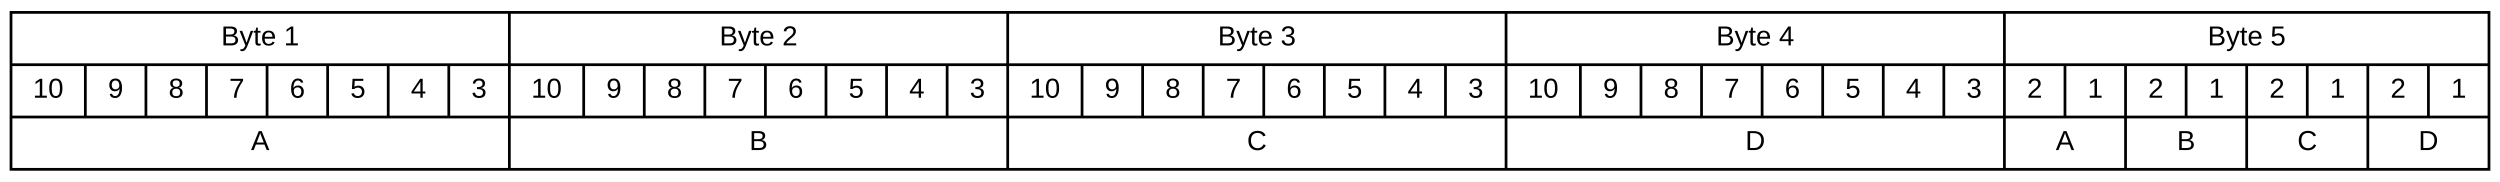
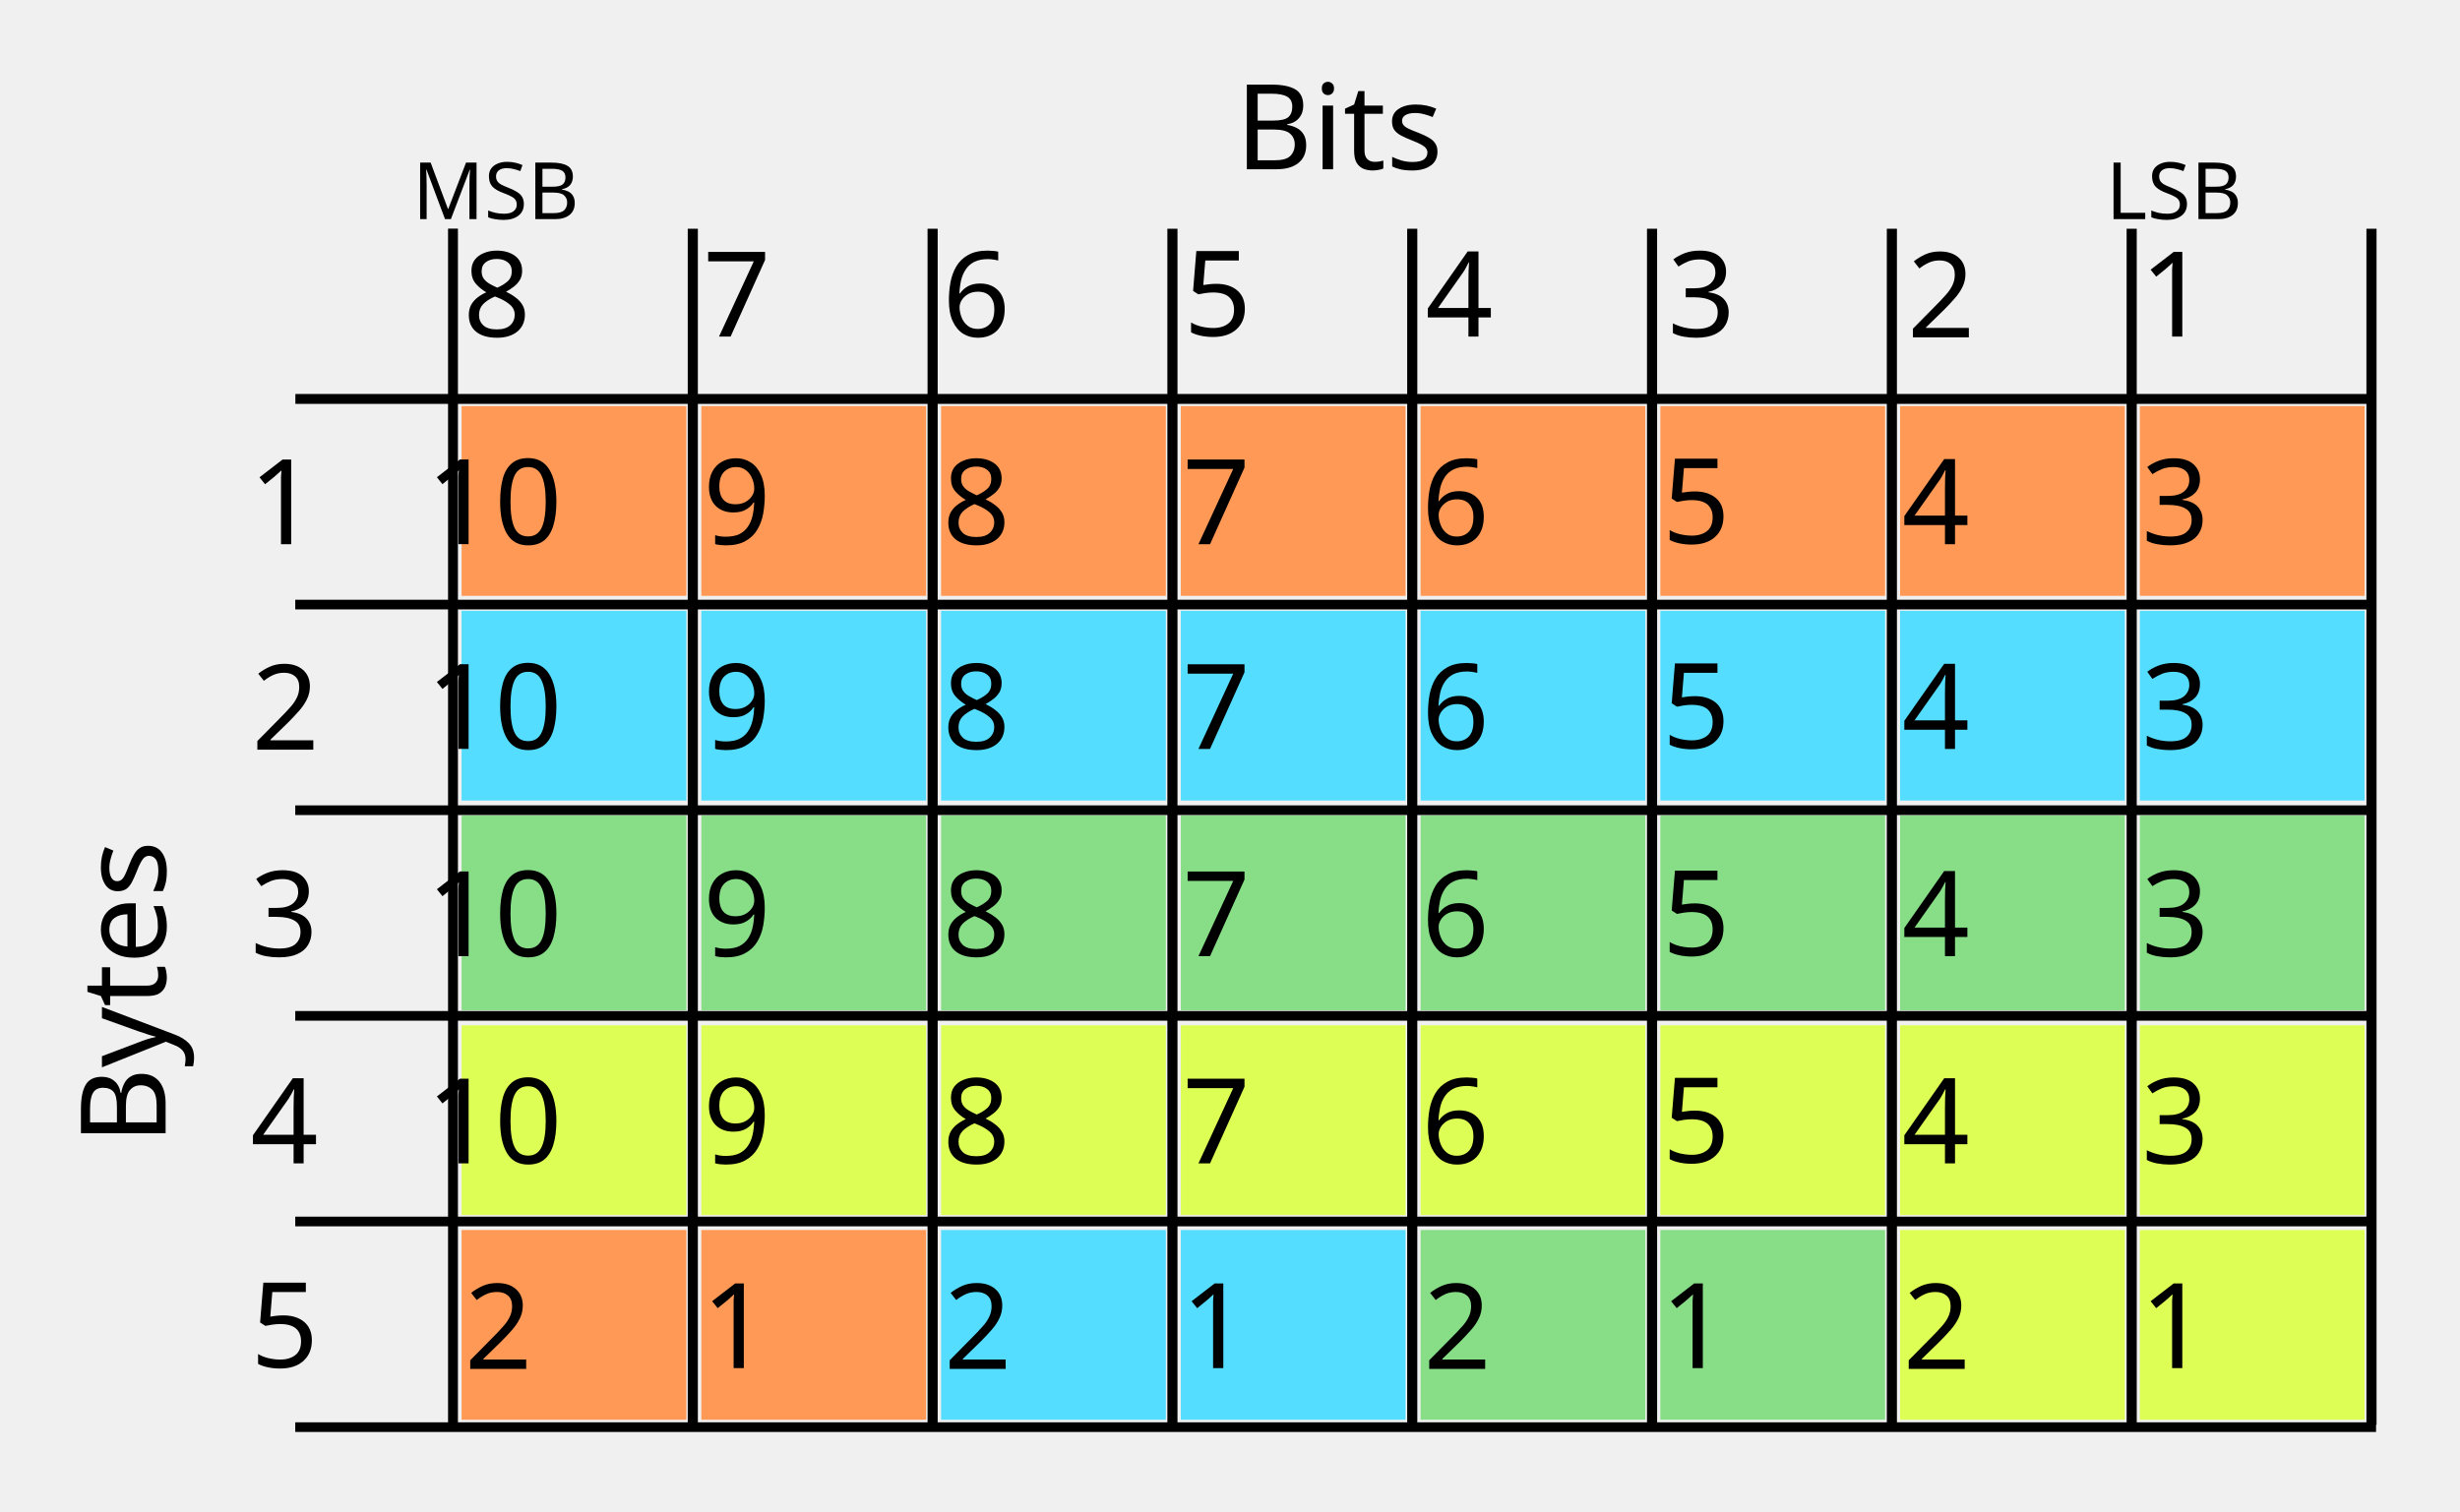
- <svg xmlns="http://www.w3.org/2000/svg" width="908pt" height="66pt" viewBox="0.00 0.00 908.00 66.00">
-   <g id="graph0" class="graph" transform="scale(1 1) rotate(0) translate(4 62)">
-     <polygon fill="white" stroke="none" points="-4,4 -4,-62 904,-62 904,4 -4,4" />
-     <g id="node1" class="node">
-       <polygon fill="none" stroke="black" points="0,-0.5 0,-57.5 900,-57.5 900,-0.5 0,-0.5" />
-       <text text-anchor="middle" x="90.5" y="-45.5" font-family="Arial" font-size="10.00">Byte 1</text>
-       <polyline fill="none" stroke="black" points="0,-38.5 181,-38.5 " />
-       <text text-anchor="middle" x="13.5" y="-26.5" font-family="Arial" font-size="10.00">10</text>
-       <polyline fill="none" stroke="black" points="27,-19.5 27,-38.5 " />
-       <text text-anchor="middle" x="38" y="-26.5" font-family="Arial" font-size="10.00">9</text>
-       <polyline fill="none" stroke="black" points="49,-19.5 49,-38.5 " />
-       <text text-anchor="middle" x="60" y="-26.5" font-family="Arial" font-size="10.00">8</text>
-       <polyline fill="none" stroke="black" points="71,-19.5 71,-38.5 " />
-       <text text-anchor="middle" x="82" y="-26.5" font-family="Arial" font-size="10.00">7</text>
-       <polyline fill="none" stroke="black" points="93,-19.5 93,-38.5 " />
-       <text text-anchor="middle" x="104" y="-26.5" font-family="Arial" font-size="10.00">6</text>
-       <polyline fill="none" stroke="black" points="115,-19.5 115,-38.5 " />
-       <text text-anchor="middle" x="126" y="-26.5" font-family="Arial" font-size="10.00">5</text>
-       <polyline fill="none" stroke="black" points="137,-19.5 137,-38.5 " />
-       <text text-anchor="middle" x="148" y="-26.5" font-family="Arial" font-size="10.00">4</text>
-       <polyline fill="none" stroke="black" points="159,-19.5 159,-38.5 " />
-       <text text-anchor="middle" x="170" y="-26.5" font-family="Arial" font-size="10.00">3</text>
-       <polyline fill="none" stroke="black" points="0,-19.5 181,-19.5 " />
-       <text text-anchor="middle" x="90.5" y="-7.5" font-family="Arial" font-size="10.00">A</text>
-       <polyline fill="none" stroke="black" points="181,-0.5 181,-57.5 " />
-       <text text-anchor="middle" x="271.5" y="-45.5" font-family="Arial" font-size="10.00">Byte 2</text>
-       <polyline fill="none" stroke="black" points="181,-38.5 362,-38.5 " />
-       <text text-anchor="middle" x="194.5" y="-26.5" font-family="Arial" font-size="10.00">10</text>
-       <polyline fill="none" stroke="black" points="208,-19.5 208,-38.5 " />
-       <text text-anchor="middle" x="219" y="-26.5" font-family="Arial" font-size="10.00">9</text>
-       <polyline fill="none" stroke="black" points="230,-19.5 230,-38.5 " />
-       <text text-anchor="middle" x="241" y="-26.5" font-family="Arial" font-size="10.00">8</text>
-       <polyline fill="none" stroke="black" points="252,-19.5 252,-38.5 " />
-       <text text-anchor="middle" x="263" y="-26.5" font-family="Arial" font-size="10.00">7</text>
-       <polyline fill="none" stroke="black" points="274,-19.5 274,-38.5 " />
-       <text text-anchor="middle" x="285" y="-26.5" font-family="Arial" font-size="10.00">6</text>
-       <polyline fill="none" stroke="black" points="296,-19.5 296,-38.5 " />
-       <text text-anchor="middle" x="307" y="-26.5" font-family="Arial" font-size="10.00">5</text>
-       <polyline fill="none" stroke="black" points="318,-19.5 318,-38.5 " />
-       <text text-anchor="middle" x="329" y="-26.5" font-family="Arial" font-size="10.00">4</text>
-       <polyline fill="none" stroke="black" points="340,-19.5 340,-38.5 " />
-       <text text-anchor="middle" x="351" y="-26.5" font-family="Arial" font-size="10.00">3</text>
-       <polyline fill="none" stroke="black" points="181,-19.5 362,-19.5 " />
-       <text text-anchor="middle" x="271.5" y="-7.5" font-family="Arial" font-size="10.00">B</text>
-       <polyline fill="none" stroke="black" points="362,-0.5 362,-57.5 " />
-       <text text-anchor="middle" x="452.5" y="-45.5" font-family="Arial" font-size="10.00">Byte 3</text>
-       <polyline fill="none" stroke="black" points="362,-38.5 543,-38.5 " />
-       <text text-anchor="middle" x="375.5" y="-26.5" font-family="Arial" font-size="10.00">10</text>
-       <polyline fill="none" stroke="black" points="389,-19.5 389,-38.5 " />
-       <text text-anchor="middle" x="400" y="-26.5" font-family="Arial" font-size="10.00">9</text>
-       <polyline fill="none" stroke="black" points="411,-19.5 411,-38.5 " />
-       <text text-anchor="middle" x="422" y="-26.5" font-family="Arial" font-size="10.00">8</text>
-       <polyline fill="none" stroke="black" points="433,-19.5 433,-38.5 " />
-       <text text-anchor="middle" x="444" y="-26.5" font-family="Arial" font-size="10.00">7</text>
-       <polyline fill="none" stroke="black" points="455,-19.5 455,-38.5 " />
-       <text text-anchor="middle" x="466" y="-26.5" font-family="Arial" font-size="10.00">6</text>
-       <polyline fill="none" stroke="black" points="477,-19.5 477,-38.5 " />
-       <text text-anchor="middle" x="488" y="-26.5" font-family="Arial" font-size="10.00">5</text>
-       <polyline fill="none" stroke="black" points="499,-19.5 499,-38.5 " />
-       <text text-anchor="middle" x="510" y="-26.5" font-family="Arial" font-size="10.00">4</text>
-       <polyline fill="none" stroke="black" points="521,-19.5 521,-38.5 " />
-       <text text-anchor="middle" x="532" y="-26.5" font-family="Arial" font-size="10.00">3</text>
-       <polyline fill="none" stroke="black" points="362,-19.5 543,-19.5 " />
-       <text text-anchor="middle" x="452.5" y="-7.5" font-family="Arial" font-size="10.00">C</text>
-       <polyline fill="none" stroke="black" points="543,-0.5 543,-57.5 " />
-       <text text-anchor="middle" x="633.5" y="-45.5" font-family="Arial" font-size="10.00">Byte 4</text>
-       <polyline fill="none" stroke="black" points="543,-38.5 724,-38.5 " />
-       <text text-anchor="middle" x="556.5" y="-26.5" font-family="Arial" font-size="10.00">10</text>
-       <polyline fill="none" stroke="black" points="570,-19.5 570,-38.5 " />
-       <text text-anchor="middle" x="581" y="-26.5" font-family="Arial" font-size="10.00">9</text>
-       <polyline fill="none" stroke="black" points="592,-19.5 592,-38.5 " />
-       <text text-anchor="middle" x="603" y="-26.5" font-family="Arial" font-size="10.00">8</text>
-       <polyline fill="none" stroke="black" points="614,-19.5 614,-38.5 " />
-       <text text-anchor="middle" x="625" y="-26.5" font-family="Arial" font-size="10.00">7</text>
-       <polyline fill="none" stroke="black" points="636,-19.5 636,-38.5 " />
-       <text text-anchor="middle" x="647" y="-26.5" font-family="Arial" font-size="10.00">6</text>
-       <polyline fill="none" stroke="black" points="658,-19.5 658,-38.5 " />
-       <text text-anchor="middle" x="669" y="-26.5" font-family="Arial" font-size="10.00">5</text>
-       <polyline fill="none" stroke="black" points="680,-19.5 680,-38.5 " />
-       <text text-anchor="middle" x="691" y="-26.5" font-family="Arial" font-size="10.00">4</text>
-       <polyline fill="none" stroke="black" points="702,-19.5 702,-38.5 " />
-       <text text-anchor="middle" x="713" y="-26.5" font-family="Arial" font-size="10.00">3</text>
-       <polyline fill="none" stroke="black" points="543,-19.5 724,-19.5 " />
-       <text text-anchor="middle" x="633.5" y="-7.5" font-family="Arial" font-size="10.00">D</text>
-       <polyline fill="none" stroke="black" points="724,-0.5 724,-57.5 " />
-       <text text-anchor="middle" x="812" y="-45.5" font-family="Arial" font-size="10.00">Byte 5</text>
-       <polyline fill="none" stroke="black" points="724,-38.5 900,-38.5 " />
-       <text text-anchor="middle" x="735" y="-26.5" font-family="Arial" font-size="10.00">2</text>
-       <polyline fill="none" stroke="black" points="746,-19.5 746,-38.5 " />
-       <text text-anchor="middle" x="757" y="-26.5" font-family="Arial" font-size="10.00">1</text>
-       <polyline fill="none" stroke="black" points="768,-19.5 768,-38.5 " />
-       <text text-anchor="middle" x="779" y="-26.5" font-family="Arial" font-size="10.00">2</text>
-       <polyline fill="none" stroke="black" points="790,-19.5 790,-38.5 " />
-       <text text-anchor="middle" x="801" y="-26.5" font-family="Arial" font-size="10.00">1</text>
-       <polyline fill="none" stroke="black" points="812,-19.5 812,-38.5 " />
-       <text text-anchor="middle" x="823" y="-26.5" font-family="Arial" font-size="10.00">2</text>
-       <polyline fill="none" stroke="black" points="834,-19.5 834,-38.5 " />
-       <text text-anchor="middle" x="845" y="-26.5" font-family="Arial" font-size="10.00">1</text>
-       <polyline fill="none" stroke="black" points="856,-19.5 856,-38.5 " />
-       <text text-anchor="middle" x="867" y="-26.5" font-family="Arial" font-size="10.00">2</text>
-       <polyline fill="none" stroke="black" points="878,-19.5 878,-38.5 " />
-       <text text-anchor="middle" x="889" y="-26.5" font-family="Arial" font-size="10.00">1</text>
-       <polyline fill="none" stroke="black" points="724,-19.5 900,-19.5 " />
-       <text text-anchor="middle" x="746" y="-7.5" font-family="Arial" font-size="10.00">A</text>
-       <polyline fill="none" stroke="black" points="768,-0.5 768,-19.5 " />
-       <text text-anchor="middle" x="790" y="-7.5" font-family="Arial" font-size="10.00">B</text>
-       <polyline fill="none" stroke="black" points="812,-0.5 812,-19.5 " />
-       <text text-anchor="middle" x="834" y="-7.5" font-family="Arial" font-size="10.00">C</text>
-       <polyline fill="none" stroke="black" points="856,-0.5 856,-19.5 " />
-       <text text-anchor="middle" x="878" y="-7.5" font-family="Arial" font-size="10.00">D</text>
-     </g>
+ <svg xmlns="http://www.w3.org/2000/svg" width="248.756" height="152.839" id="svg3213" version="1.1">
+   <defs id="defs3215" />
+   <g id="layer1" transform="translate(-104.7066,-14.99093)">
+     <path style="fill:none;stroke:#000000;stroke-width:1px;stroke-linecap:butt;stroke-linejoin:miter;stroke-opacity:1" d="m 150.513,38.115 0,121.02" id="path3991" />
+     <path style="fill:none;stroke:#000000;stroke-width:1px;stroke-linecap:butt;stroke-linejoin:miter;stroke-opacity:1" d="m 134.575,55.342 210.364,0" id="path4009" />
+     <path id="path4011" d="m 134.563,76.142 210.411,0" style="fill:none;stroke:#000000;stroke-width:0.976px;stroke-linecap:butt;stroke-linejoin:miter;stroke-opacity:1" />
+     <path style="fill:none;stroke:#000000;stroke-width:0.976px;stroke-linecap:butt;stroke-linejoin:miter;stroke-opacity:1" d="m 134.563,96.942 210.411,0" id="path4013" />
+     <path id="path4015" d="m 134.563,117.742 210.411,0" style="fill:none;stroke:#000000;stroke-width:0.976px;stroke-linecap:butt;stroke-linejoin:miter;stroke-opacity:1" />
+     <path style="fill:none;stroke:#000000;stroke-width:0.976px;stroke-linecap:butt;stroke-linejoin:miter;stroke-opacity:1" d="m 134.563,138.542 210.411,0" id="path4017" />
+     <path id="path4021" d="m 134.563,159.342 210.411,0" style="fill:none;stroke:#000000;stroke-width:0.976px;stroke-linecap:butt;stroke-linejoin:miter;stroke-opacity:1" />
+     <path id="path4023" d="m 174.763,38.127 0,120.974" style="fill:none;stroke:#000000;stroke-width:1.023px;stroke-linecap:butt;stroke-linejoin:miter;stroke-opacity:1" />
+     <path style="fill:none;stroke:#000000;stroke-width:1.023px;stroke-linecap:butt;stroke-linejoin:miter;stroke-opacity:1" d="m 199.013,38.127 0,120.974" id="path4025" />
+     <path id="path4027" d="m 223.263,38.127 0,120.974" style="fill:none;stroke:#000000;stroke-width:1.023px;stroke-linecap:butt;stroke-linejoin:miter;stroke-opacity:1" />
+     <path style="fill:none;stroke:#000000;stroke-width:1.023px;stroke-linecap:butt;stroke-linejoin:miter;stroke-opacity:1" d="m 247.513,38.127 0,120.974" id="path4029" />
+     <path id="path4031" d="m 271.763,38.127 0,120.974" style="fill:none;stroke:#000000;stroke-width:1.023px;stroke-linecap:butt;stroke-linejoin:miter;stroke-opacity:1" />
+     <path style="fill:none;stroke:#000000;stroke-width:1.023px;stroke-linecap:butt;stroke-linejoin:miter;stroke-opacity:1" d="m 296.013,38.127 0,120.974" id="path4033" />
+     <path id="path4035" d="m 320.263,38.127 0,120.974" style="fill:none;stroke:#000000;stroke-width:1.023px;stroke-linecap:butt;stroke-linejoin:miter;stroke-opacity:1" />
+     <path style="fill:none;stroke:#000000;stroke-width:1.023px;stroke-linecap:butt;stroke-linejoin:miter;stroke-opacity:1" d="m 344.513,38.127 0,120.974" id="path4037" />
+     <path style="fill:#ff9955;fill-opacity:1;stroke:none" d="m 151.382,65.661 0,-9.596 11.364,0 11.364,0 0,9.596 0,9.596 -11.364,0 -11.364,0 0,-9.596 z" id="path4041" />
+     <path style="fill:#ff9955;fill-opacity:1;stroke:none" d="m 175.626,65.661 0,-9.596 11.364,0 11.364,0 0,9.596 0,9.596 -11.364,0 -11.364,0 0,-9.596 z" id="path4043" />
+     <path style="fill:#ff9955;fill-opacity:1;stroke:none" d="m 199.87,65.661 0,-9.596 11.364,0 11.364,0 0,9.596 0,9.596 -11.364,0 -11.364,0 0,-9.596 z" id="path4045" />
+     <path style="fill:#ff9955;fill-opacity:1;stroke:none" d="m 224.113,65.661 0,-9.596 11.364,0 11.364,0 0,9.596 0,9.596 -11.364,0 -11.364,0 0,-9.596 z" id="path4047" />
+     <path style="fill:#ff9955;fill-opacity:1;stroke:none" d="m 248.357,65.661 0,-9.596 11.364,0 11.364,0 0,9.596 0,9.596 -11.364,0 -11.364,0 0,-9.596 z" id="path4049" />
+     <path style="fill:#ff9955;fill-opacity:1;stroke:none" d="m 272.601,65.661 0,-9.596 11.364,0 11.364,0 0,9.596 0,9.596 -11.364,0 -11.364,0 0,-9.596 z" id="path4051" />
+     <path style="fill:#ff9955;fill-opacity:1;stroke:none" d="m 296.844,65.661 0,-9.596 11.364,0 11.364,0 0,9.596 0,9.596 -11.364,0 -11.364,0 0,-9.596 z" id="path4053" />
+     <path style="fill:#ff9955;fill-opacity:1;stroke:none" d="m 321.088,65.661 0,-9.596 11.364,0 11.364,0 0,9.596 0,9.596 -11.364,0 -11.364,0 0,-9.596 z" id="path4055" />
+     <path style="fill:#55ddff;fill-opacity:1;stroke:none" d="m 151.382,86.369 0,-9.596 11.364,0 11.364,0 0,9.596 0,9.596 -11.364,0 -11.364,0 0,-9.596 z" id="path4057" />
+     <path style="fill:#55ddff;fill-opacity:1;stroke:none" d="m 175.626,86.369 0,-9.596 11.364,0 11.364,0 0,9.596 0,9.596 -11.364,0 -11.364,0 0,-9.596 z" id="path4059" />
+     <path style="fill:#55ddff;fill-opacity:1;stroke:none" d="m 199.87,86.369 0,-9.596 11.364,0 11.364,0 0,9.596 0,9.596 -11.364,0 -11.364,0 0,-9.596 z" id="path4061" />
+     <path style="fill:#55ddff;fill-opacity:1;stroke:none" d="m 224.113,86.369 0,-9.596 11.364,0 11.364,0 0,9.596 0,9.596 -11.364,0 -11.364,0 0,-9.596 z" id="path4063" />
+     <path style="fill:#55ddff;fill-opacity:1;stroke:none" d="m 248.357,86.369 0,-9.596 11.364,0 11.364,0 0,9.596 0,9.596 -11.364,0 -11.364,0 0,-9.596 z" id="path4065" />
+     <path style="fill:#55ddff;fill-opacity:1;stroke:none" d="m 272.601,86.369 0,-9.596 11.364,0 11.364,0 0,9.596 0,9.596 -11.364,0 -11.364,0 0,-9.596 z" id="path4067" />
+     <path style="fill:#55ddff;fill-opacity:1;stroke:none" d="m 296.844,86.369 0,-9.596 11.364,0 11.364,0 0,9.596 0,9.596 -11.364,0 -11.364,0 0,-9.596 z" id="path4069" />
+     <path style="fill:#55ddff;fill-opacity:1;stroke:none" d="m 321.088,86.369 0,-9.596 11.364,0 11.364,0 0,9.596 0,9.596 -11.364,0 -11.364,0 0,-9.596 z" id="path4071" />
+     <path style="fill:#87de87;fill-opacity:1;stroke:none" d="m 151.382,107.33 0,-9.849 11.364,0 11.364,0 0,9.849 0,9.849 -11.364,0 -11.364,0 0,-9.849 z" id="path4073" />
+     <path style="fill:#87de87;fill-opacity:1;stroke:none" d="m 175.626,107.33 0,-9.849 11.364,0 11.364,0 0,9.849 0,9.849 -11.364,0 -11.364,0 0,-9.849 z" id="path4075" />
+     <path style="fill:#87de87;fill-opacity:1;stroke:none" d="m 199.87,107.33 0,-9.849 11.364,0 11.364,0 0,9.849 0,9.849 -11.364,0 -11.364,0 0,-9.849 z" id="path4077" />
+     <path style="fill:#87de87;fill-opacity:1;stroke:none" d="m 224.113,107.33 0,-9.849 11.364,0 11.364,0 0,9.849 0,9.849 -11.364,0 -11.364,0 0,-9.849 z" id="path4079" />
+     <path style="fill:#87de87;fill-opacity:1;stroke:none" d="m 248.357,107.33 0,-9.849 11.364,0 11.364,0 0,9.849 0,9.849 -11.364,0 -11.364,0 0,-9.849 z" id="path4081" />
+     <path style="fill:#87de87;fill-opacity:1;stroke:none" d="m 272.601,107.33 0,-9.849 11.364,0 11.364,0 0,9.849 0,9.849 -11.364,0 -11.364,0 0,-9.849 z" id="path4083" />
+     <path style="fill:#87de87;fill-opacity:1;stroke:none" d="m 296.844,107.33 0,-9.849 11.364,0 11.364,0 0,9.849 0,9.849 -11.364,0 -11.364,0 0,-9.849 z" id="path4085" />
+     <path style="fill:#87de87;fill-opacity:1;stroke:none" d="m 321.088,107.33 0,-9.849 11.364,0 11.364,0 0,9.849 0,9.849 -11.364,0 -11.364,0 0,-9.849 z" id="path4087" />
+     <path style="fill:#87de87;fill-opacity:1;stroke:none" d="m 248.357,148.999 0,-9.596 11.364,0 11.364,0 0,9.596 0,9.596 -11.364,0 -11.364,0 0,-9.596 z" id="path4089" />
+     <path style="fill:#87de87;fill-opacity:1;stroke:none" d="m 272.601,148.999 0,-9.596 11.364,0 11.364,0 0,9.596 0,9.596 -11.364,0 -11.364,0 0,-9.596 z" id="path4091" />
+     <path style="fill:#ff9955;fill-opacity:1;stroke:none" d="m 151.382,148.999 0,-9.596 11.364,0 11.364,0 0,9.596 0,9.596 -11.364,0 -11.364,0 0,-9.596 z" id="path4093" />
+     <path style="fill:#ff9955;fill-opacity:1;stroke:none" d="m 175.626,148.999 0,-9.596 11.364,0 11.364,0 0,9.596 0,9.596 -11.364,0 -11.364,0 0,-9.596 z" id="path4095" />
+     <path style="fill:#55ddff;fill-opacity:1;stroke:none" d="m 199.87,148.999 0,-9.596 11.364,0 11.364,0 0,9.596 0,9.596 -11.364,0 -11.364,0 0,-9.596 z" id="path4097" />
+     <path style="fill:#55ddff;fill-opacity:1;stroke:none" d="m 224.113,148.999 0,-9.596 11.364,0 11.364,0 0,9.596 0,9.596 -11.364,0 -11.364,0 0,-9.596 z" id="path4099" />
+     <path style="fill:#ddff55;fill-opacity:1;stroke:none" d="m 296.844,148.999 0,-9.596 11.364,0 11.364,0 0,9.596 0,9.596 -11.364,0 -11.364,0 0,-9.596 z" id="path4101" />
+     <path style="fill:#ddff55;fill-opacity:1;stroke:none" d="m 321.088,148.999 0,-9.596 11.364,0 11.364,0 0,9.596 0,9.596 -11.364,0 -11.364,0 0,-9.596 z" id="path4103" />
+     <path style="fill:#ddff55;fill-opacity:1;stroke:none" d="m 321.088,128.29 0,-9.596 11.364,0 11.364,0 0,9.596 0,9.596 -11.364,0 -11.364,0 0,-9.596 z" id="path4105" />
+     <path style="fill:#ddff55;fill-opacity:1;stroke:none" d="m 296.844,128.29 0,-9.596 11.364,0 11.364,0 0,9.596 0,9.596 -11.364,0 -11.364,0 0,-9.596 z" id="path4107" />
+     <path style="fill:#ddff55;fill-opacity:1;stroke:none" d="m 272.601,128.29 0,-9.596 11.364,0 11.364,0 0,9.596 0,9.596 -11.364,0 -11.364,0 0,-9.596 z" id="path4109" />
+     <path style="fill:#ddff55;fill-opacity:1;stroke:none" d="m 248.357,128.29 0,-9.596 11.364,0 11.364,0 0,9.596 0,9.596 -11.364,0 -11.364,0 0,-9.596 z" id="path4111" />
+     <path style="fill:#ddff55;fill-opacity:1;stroke:none" d="m 224.113,128.29 0,-9.596 11.364,0 11.364,0 0,9.596 0,9.596 -11.364,0 -11.364,0 0,-9.596 z" id="path4113" />
+     <path style="fill:#ddff55;fill-opacity:1;stroke:none" d="m 199.87,128.29 0,-9.596 11.364,0 11.364,0 0,9.596 0,9.596 -11.364,0 -11.364,0 0,-9.596 z" id="path4115" />
+     <path style="fill:#ddff55;fill-opacity:1;stroke:none" d="m 175.626,128.29 0,-9.596 11.364,0 11.364,0 0,9.596 0,9.596 -11.364,0 -11.364,0 0,-9.596 z" id="path4117" />
+     <path style="fill:#ddff55;fill-opacity:1;stroke:none" d="m 151.382,128.29 0,-9.596 11.364,0 11.364,0 0,9.596 0,9.596 -11.364,0 -11.364,0 0,-9.596 z" id="path4119" />
+     <text xml:space="preserve" style="font-size:12px;font-style:normal;font-variant:normal;font-weight:normal;font-stretch:normal;text-align:center;line-height:125%;letter-spacing:0px;word-spacing:0px;writing-mode:lr-tb;text-anchor:middle;fill:#000000;fill-opacity:1;stroke:none;font-family:Sans;-inkscape-font-specification:Sans" x="162.489" y="70.029" id="text4121">
+       <tspan id="tspan4123" x="162.489" y="70.029">10</tspan>
+     </text>
+     <text id="text4125" y="90.737" x="162.489" style="font-size:12px;font-style:normal;font-variant:normal;font-weight:normal;font-stretch:normal;text-align:center;line-height:125%;letter-spacing:0px;word-spacing:0px;writing-mode:lr-tb;text-anchor:middle;fill:#000000;fill-opacity:1;stroke:none;font-family:Sans;-inkscape-font-specification:Sans" xml:space="preserve">
+       <tspan y="90.737" x="162.489" id="tspan4127">10</tspan>
+     </text>
+     <text xml:space="preserve" style="font-size:12px;font-style:normal;font-variant:normal;font-weight:normal;font-stretch:normal;text-align:center;line-height:125%;letter-spacing:0px;word-spacing:0px;writing-mode:lr-tb;text-anchor:middle;fill:#000000;fill-opacity:1;stroke:none;font-family:Sans;-inkscape-font-specification:Sans" x="162.489" y="111.698" id="text4129">
+       <tspan id="tspan4131" x="162.489" y="111.698">10</tspan>
+     </text>
+     <text id="text4133" y="132.659" x="162.489" style="font-size:12px;font-style:normal;font-variant:normal;font-weight:normal;font-stretch:normal;text-align:center;line-height:125%;letter-spacing:0px;word-spacing:0px;writing-mode:lr-tb;text-anchor:middle;fill:#000000;fill-opacity:1;stroke:none;font-family:Sans;-inkscape-font-specification:Sans" xml:space="preserve">
+       <tspan y="132.659" x="162.489" id="tspan4135">10</tspan>
+     </text>
+     <text xml:space="preserve" style="font-size:12px;font-style:normal;font-variant:normal;font-weight:normal;font-stretch:normal;text-align:center;line-height:125%;letter-spacing:0px;word-spacing:0px;writing-mode:lr-tb;text-anchor:middle;fill:#000000;fill-opacity:1;stroke:none;font-family:Sans;-inkscape-font-specification:Sans" x="187.037" y="70.029" id="text4137">
+       <tspan id="tspan4139" x="187.037" y="70.029">9</tspan>
+     </text>
+     <text id="text4141" y="90.737" x="187.037" style="font-size:12px;font-style:normal;font-variant:normal;font-weight:normal;font-stretch:normal;text-align:center;line-height:125%;letter-spacing:0px;word-spacing:0px;writing-mode:lr-tb;text-anchor:middle;fill:#000000;fill-opacity:1;stroke:none;font-family:Sans;-inkscape-font-specification:Sans" xml:space="preserve">
+       <tspan y="90.737" x="187.037" id="tspan4143">9</tspan>
+     </text>
+     <text xml:space="preserve" style="font-size:12px;font-style:normal;font-variant:normal;font-weight:normal;font-stretch:normal;text-align:center;line-height:125%;letter-spacing:0px;word-spacing:0px;writing-mode:lr-tb;text-anchor:middle;fill:#000000;fill-opacity:1;stroke:none;font-family:Sans;-inkscape-font-specification:Sans" x="187.037" y="111.698" id="text4145">
+       <tspan id="tspan4147" x="187.037" y="111.698">9</tspan>
+     </text>
+     <text id="text4149" y="132.659" x="187.037" style="font-size:12px;font-style:normal;font-variant:normal;font-weight:normal;font-stretch:normal;text-align:center;line-height:125%;letter-spacing:0px;word-spacing:0px;writing-mode:lr-tb;text-anchor:middle;fill:#000000;fill-opacity:1;stroke:none;font-family:Sans;-inkscape-font-specification:Sans" xml:space="preserve">
+       <tspan y="132.659" x="187.037" id="tspan4151">9</tspan>
+     </text>
+     <text xml:space="preserve" style="font-size:12px;font-style:normal;font-variant:normal;font-weight:normal;font-stretch:normal;text-align:center;line-height:125%;letter-spacing:0px;word-spacing:0px;writing-mode:lr-tb;text-anchor:middle;fill:#000000;fill-opacity:1;stroke:none;font-family:Sans;-inkscape-font-specification:Sans" x="211.24" y="70.029" id="text4153">
+       <tspan id="tspan4155" x="211.24" y="70.029">8</tspan>
+     </text>
+     <text id="text4157" y="90.737" x="211.24" style="font-size:12px;font-style:normal;font-variant:normal;font-weight:normal;font-stretch:normal;text-align:center;line-height:125%;letter-spacing:0px;word-spacing:0px;writing-mode:lr-tb;text-anchor:middle;fill:#000000;fill-opacity:1;stroke:none;font-family:Sans;-inkscape-font-specification:Sans" xml:space="preserve">
+       <tspan y="90.737" x="211.24" id="tspan4159">8</tspan>
+     </text>
+     <text xml:space="preserve" style="font-size:12px;font-style:normal;font-variant:normal;font-weight:normal;font-stretch:normal;text-align:center;line-height:125%;letter-spacing:0px;word-spacing:0px;writing-mode:lr-tb;text-anchor:middle;fill:#000000;fill-opacity:1;stroke:none;font-family:Sans;-inkscape-font-specification:Sans" x="211.24" y="111.698" id="text4161">
+       <tspan id="tspan4163" x="211.24" y="111.698">8</tspan>
+     </text>
+     <text id="text4165" y="132.659" x="211.24" style="font-size:12px;font-style:normal;font-variant:normal;font-weight:normal;font-stretch:normal;text-align:center;line-height:125%;letter-spacing:0px;word-spacing:0px;writing-mode:lr-tb;text-anchor:middle;fill:#000000;fill-opacity:1;stroke:none;font-family:Sans;-inkscape-font-specification:Sans" xml:space="preserve">
+       <tspan y="132.659" x="211.24" id="tspan4167">8</tspan>
+     </text>
+     <text xml:space="preserve" style="font-size:12px;font-style:normal;font-variant:normal;font-weight:normal;font-stretch:normal;text-align:center;line-height:125%;letter-spacing:0px;word-spacing:0px;writing-mode:lr-tb;text-anchor:middle;fill:#000000;fill-opacity:1;stroke:none;font-family:Sans;-inkscape-font-specification:Sans" x="235.501" y="70.035" id="text4169">
+       <tspan id="tspan4171" x="235.501" y="70.035">7</tspan>
+     </text>
+     <text id="text4173" y="90.743" x="235.501" style="font-size:12px;font-style:normal;font-variant:normal;font-weight:normal;font-stretch:normal;text-align:center;line-height:125%;letter-spacing:0px;word-spacing:0px;writing-mode:lr-tb;text-anchor:middle;fill:#000000;fill-opacity:1;stroke:none;font-family:Sans;-inkscape-font-specification:Sans" xml:space="preserve">
+       <tspan y="90.743" x="235.501" id="tspan4175">7</tspan>
+     </text>
+     <text xml:space="preserve" style="font-size:12px;font-style:normal;font-variant:normal;font-weight:normal;font-stretch:normal;text-align:center;line-height:125%;letter-spacing:0px;word-spacing:0px;writing-mode:lr-tb;text-anchor:middle;fill:#000000;fill-opacity:1;stroke:none;font-family:Sans;-inkscape-font-specification:Sans" x="235.501" y="111.704" id="text4177">
+       <tspan id="tspan4179" x="235.501" y="111.704">7</tspan>
+     </text>
+     <text id="text4181" y="132.665" x="235.501" style="font-size:12px;font-style:normal;font-variant:normal;font-weight:normal;font-stretch:normal;text-align:center;line-height:125%;letter-spacing:0px;word-spacing:0px;writing-mode:lr-tb;text-anchor:middle;fill:#000000;fill-opacity:1;stroke:none;font-family:Sans;-inkscape-font-specification:Sans" xml:space="preserve">
+       <tspan y="132.665" x="235.501" id="tspan4183">7</tspan>
+     </text>
+     <text xml:space="preserve" style="font-size:12px;font-style:normal;font-variant:normal;font-weight:normal;font-stretch:normal;text-align:center;line-height:125%;letter-spacing:0px;word-spacing:0px;writing-mode:lr-tb;text-anchor:middle;fill:#000000;fill-opacity:1;stroke:none;font-family:Sans;-inkscape-font-specification:Sans" x="259.683" y="70.029" id="text4185">
+       <tspan id="tspan4187" x="259.683" y="70.029">6</tspan>
+     </text>
+     <text id="text4189" y="90.737" x="259.683" style="font-size:12px;font-style:normal;font-variant:normal;font-weight:normal;font-stretch:normal;text-align:center;line-height:125%;letter-spacing:0px;word-spacing:0px;writing-mode:lr-tb;text-anchor:middle;fill:#000000;fill-opacity:1;stroke:none;font-family:Sans;-inkscape-font-specification:Sans" xml:space="preserve">
+       <tspan y="90.737" x="259.683" id="tspan4191">6</tspan>
+     </text>
+     <text xml:space="preserve" style="font-size:12px;font-style:normal;font-variant:normal;font-weight:normal;font-stretch:normal;text-align:center;line-height:125%;letter-spacing:0px;word-spacing:0px;writing-mode:lr-tb;text-anchor:middle;fill:#000000;fill-opacity:1;stroke:none;font-family:Sans;-inkscape-font-specification:Sans" x="259.683" y="111.698" id="text4193">
+       <tspan id="tspan4195" x="259.683" y="111.698">6</tspan>
+     </text>
+     <text id="text4197" y="132.659" x="259.683" style="font-size:12px;font-style:normal;font-variant:normal;font-weight:normal;font-stretch:normal;text-align:center;line-height:125%;letter-spacing:0px;word-spacing:0px;writing-mode:lr-tb;text-anchor:middle;fill:#000000;fill-opacity:1;stroke:none;font-family:Sans;-inkscape-font-specification:Sans" xml:space="preserve">
+       <tspan y="132.659" x="259.683" id="tspan4199">6</tspan>
+     </text>
+     <text xml:space="preserve" style="font-size:12px;font-style:normal;font-variant:normal;font-weight:normal;font-stretch:normal;text-align:center;line-height:125%;letter-spacing:0px;word-spacing:0px;writing-mode:lr-tb;text-anchor:middle;fill:#000000;fill-opacity:1;stroke:none;font-family:Sans;-inkscape-font-specification:Sans" x="284.029" y="69.95" id="text4201">
+       <tspan id="tspan4203" x="284.029" y="69.95">5</tspan>
+     </text>
+     <text id="text4205" y="90.658" x="284.029" style="font-size:12px;font-style:normal;font-variant:normal;font-weight:normal;font-stretch:normal;text-align:center;line-height:125%;letter-spacing:0px;word-spacing:0px;writing-mode:lr-tb;text-anchor:middle;fill:#000000;fill-opacity:1;stroke:none;font-family:Sans;-inkscape-font-specification:Sans" xml:space="preserve">
+       <tspan y="90.658" x="284.029" id="tspan4207">5</tspan>
+     </text>
+     <text xml:space="preserve" style="font-size:12px;font-style:normal;font-variant:normal;font-weight:normal;font-stretch:normal;text-align:center;line-height:125%;letter-spacing:0px;word-spacing:0px;writing-mode:lr-tb;text-anchor:middle;fill:#000000;fill-opacity:1;stroke:none;font-family:Sans;-inkscape-font-specification:Sans" x="284.029" y="111.619" id="text4209">
+       <tspan id="tspan4211" x="284.029" y="111.619">5</tspan>
+     </text>
+     <text id="text4213" y="132.58" x="284.029" style="font-size:12px;font-style:normal;font-variant:normal;font-weight:normal;font-stretch:normal;text-align:center;line-height:125%;letter-spacing:0px;word-spacing:0px;writing-mode:lr-tb;text-anchor:middle;fill:#000000;fill-opacity:1;stroke:none;font-family:Sans;-inkscape-font-specification:Sans" xml:space="preserve">
+       <tspan y="132.58" x="284.029" id="tspan4215">5</tspan>
+     </text>
+     <text xml:space="preserve" style="font-size:12px;font-style:normal;font-variant:normal;font-weight:normal;font-stretch:normal;text-align:center;line-height:125%;letter-spacing:0px;word-spacing:0px;writing-mode:lr-tb;text-anchor:middle;fill:#000000;fill-opacity:1;stroke:none;font-family:Sans;-inkscape-font-specification:Sans" x="308.255" y="70.035" id="text4217">
+       <tspan id="tspan4219" x="308.255" y="70.035">4</tspan>
+     </text>
+     <text id="text4221" y="90.743" x="308.255" style="font-size:12px;font-style:normal;font-variant:normal;font-weight:normal;font-stretch:normal;text-align:center;line-height:125%;letter-spacing:0px;word-spacing:0px;writing-mode:lr-tb;text-anchor:middle;fill:#000000;fill-opacity:1;stroke:none;font-family:Sans;-inkscape-font-specification:Sans" xml:space="preserve">
+       <tspan y="90.743" x="308.255" id="tspan4223">4</tspan>
+     </text>
+     <text xml:space="preserve" style="font-size:12px;font-style:normal;font-variant:normal;font-weight:normal;font-stretch:normal;text-align:center;line-height:125%;letter-spacing:0px;word-spacing:0px;writing-mode:lr-tb;text-anchor:middle;fill:#000000;fill-opacity:1;stroke:none;font-family:Sans;-inkscape-font-specification:Sans" x="308.255" y="111.704" id="text4225">
+       <tspan id="tspan4227" x="308.255" y="111.704">4</tspan>
+     </text>
+     <text id="text4229" y="132.665" x="308.255" style="font-size:12px;font-style:normal;font-variant:normal;font-weight:normal;font-stretch:normal;text-align:center;line-height:125%;letter-spacing:0px;word-spacing:0px;writing-mode:lr-tb;text-anchor:middle;fill:#000000;fill-opacity:1;stroke:none;font-family:Sans;-inkscape-font-specification:Sans" xml:space="preserve">
+       <tspan y="132.665" x="308.255" id="tspan4231">4</tspan>
+     </text>
+     <text xml:space="preserve" style="font-size:12px;font-style:normal;font-variant:normal;font-weight:normal;font-stretch:normal;text-align:center;line-height:125%;letter-spacing:0px;word-spacing:0px;writing-mode:lr-tb;text-anchor:middle;fill:#000000;fill-opacity:1;stroke:none;font-family:Sans;-inkscape-font-specification:Sans" x="332.478" y="70.029" id="text4237">
+       <tspan id="tspan4239" x="332.478" y="70.029">3</tspan>
+     </text>
+     <text id="text4241" y="90.737" x="332.478" style="font-size:12px;font-style:normal;font-variant:normal;font-weight:normal;font-stretch:normal;text-align:center;line-height:125%;letter-spacing:0px;word-spacing:0px;writing-mode:lr-tb;text-anchor:middle;fill:#000000;fill-opacity:1;stroke:none;font-family:Sans;-inkscape-font-specification:Sans" xml:space="preserve">
+       <tspan y="90.737" x="332.478" id="tspan4243">3</tspan>
+     </text>
+     <text xml:space="preserve" style="font-size:12px;font-style:normal;font-variant:normal;font-weight:normal;font-stretch:normal;text-align:center;line-height:125%;letter-spacing:0px;word-spacing:0px;writing-mode:lr-tb;text-anchor:middle;fill:#000000;fill-opacity:1;stroke:none;font-family:Sans;-inkscape-font-specification:Sans" x="332.478" y="111.698" id="text4245">
+       <tspan id="tspan4247" x="332.478" y="111.698">3</tspan>
+     </text>
+     <text id="text4249" y="132.659" x="332.478" style="font-size:12px;font-style:normal;font-variant:normal;font-weight:normal;font-stretch:normal;text-align:center;line-height:125%;letter-spacing:0px;word-spacing:0px;writing-mode:lr-tb;text-anchor:middle;fill:#000000;fill-opacity:1;stroke:none;font-family:Sans;-inkscape-font-specification:Sans" xml:space="preserve">
+       <tspan y="132.659" x="332.478" id="tspan4251">3</tspan>
+     </text>
+     <text xml:space="preserve" style="font-size:12px;font-style:normal;font-variant:normal;font-weight:normal;font-stretch:normal;text-align:center;line-height:125%;letter-spacing:0px;word-spacing:0px;writing-mode:lr-tb;text-anchor:middle;fill:#000000;fill-opacity:1;stroke:none;font-family:Sans;-inkscape-font-specification:Sans" x="162.911" y="153.452" id="text4253">
+       <tspan id="tspan4255" x="162.911" y="153.452">2</tspan>
+     </text>
+     <text id="text4257" y="153.452" x="211.398" style="font-size:12px;font-style:normal;font-variant:normal;font-weight:normal;font-stretch:normal;text-align:center;line-height:125%;letter-spacing:0px;word-spacing:0px;writing-mode:lr-tb;text-anchor:middle;fill:#000000;fill-opacity:1;stroke:none;font-family:Sans;-inkscape-font-specification:Sans" xml:space="preserve">
+       <tspan y="153.452" x="211.398" id="tspan4259">2</tspan>
+     </text>
+     <text xml:space="preserve" style="font-size:12px;font-style:normal;font-variant:normal;font-weight:normal;font-stretch:normal;text-align:center;line-height:125%;letter-spacing:0px;word-spacing:0px;writing-mode:lr-tb;text-anchor:middle;fill:#000000;fill-opacity:1;stroke:none;font-family:Sans;-inkscape-font-specification:Sans" x="259.885" y="153.452" id="text4261">
+       <tspan id="tspan4263" x="259.885" y="153.452">2</tspan>
+     </text>
+     <text id="text4265" y="153.452" x="308.373" style="font-size:12px;font-style:normal;font-variant:normal;font-weight:normal;font-stretch:normal;text-align:center;line-height:125%;letter-spacing:0px;word-spacing:0px;writing-mode:lr-tb;text-anchor:middle;fill:#000000;fill-opacity:1;stroke:none;font-family:Sans;-inkscape-font-specification:Sans" xml:space="preserve">
+       <tspan y="153.452" x="308.373" id="tspan4267">2</tspan>
+     </text>
+     <text xml:space="preserve" style="font-size:12px;font-style:normal;font-variant:normal;font-weight:normal;font-stretch:normal;text-align:center;line-height:125%;letter-spacing:0px;word-spacing:0px;writing-mode:lr-tb;text-anchor:middle;fill:#000000;fill-opacity:1;stroke:none;font-family:Sans;-inkscape-font-specification:Sans" x="186.888" y="153.373" id="text4269">
+       <tspan id="tspan4271" x="186.888" y="153.373">1</tspan>
+     </text>
+     <text id="text4273" y="153.373" x="235.375" style="font-size:12px;font-style:normal;font-variant:normal;font-weight:normal;font-stretch:normal;text-align:center;line-height:125%;letter-spacing:0px;word-spacing:0px;writing-mode:lr-tb;text-anchor:middle;fill:#000000;fill-opacity:1;stroke:none;font-family:Sans;-inkscape-font-specification:Sans" xml:space="preserve">
+       <tspan y="153.373" x="235.375" id="tspan4275">1</tspan>
+     </text>
+     <text xml:space="preserve" style="font-size:12px;font-style:normal;font-variant:normal;font-weight:normal;font-stretch:normal;text-align:center;line-height:125%;letter-spacing:0px;word-spacing:0px;writing-mode:lr-tb;text-anchor:middle;fill:#000000;fill-opacity:1;stroke:none;font-family:Sans;-inkscape-font-specification:Sans" x="283.862" y="153.373" id="text4277">
+       <tspan id="tspan4279" x="283.862" y="153.373">1</tspan>
+     </text>
+     <text id="text4281" y="153.373" x="332.35" style="font-size:12px;font-style:normal;font-variant:normal;font-weight:normal;font-stretch:normal;text-align:center;line-height:125%;letter-spacing:0px;word-spacing:0px;writing-mode:lr-tb;text-anchor:middle;fill:#000000;fill-opacity:1;stroke:none;font-family:Sans;-inkscape-font-specification:Sans" xml:space="preserve">
+       <tspan y="153.373" x="332.35" id="tspan4283">1</tspan>
+     </text>
+     <text xml:space="preserve" style="font-size:12px;font-style:normal;font-variant:normal;font-weight:normal;font-stretch:normal;text-align:center;line-height:125%;letter-spacing:0px;word-spacing:0px;writing-mode:lr-tb;text-anchor:middle;fill:#000000;fill-opacity:1;stroke:none;font-family:Sans;-inkscape-font-specification:Sans" x="141.119" y="70.035" id="text4309">
+       <tspan id="tspan4311" x="141.119" y="70.035">1</tspan>
+     </text>
+     <text xml:space="preserve" style="font-size:12px;font-style:normal;font-variant:normal;font-weight:normal;font-stretch:normal;text-align:center;line-height:125%;letter-spacing:0px;word-spacing:0px;writing-mode:lr-tb;text-anchor:middle;fill:#000000;fill-opacity:1;stroke:none;font-family:Sans;-inkscape-font-specification:Sans" x="141.385" y="90.822" id="text4313">
+       <tspan id="tspan4315" x="141.385" y="90.822">2</tspan>
+     </text>
+     <text xml:space="preserve" style="font-size:12px;font-style:normal;font-variant:normal;font-weight:normal;font-stretch:normal;text-align:center;line-height:125%;letter-spacing:0px;word-spacing:0px;writing-mode:lr-tb;text-anchor:middle;fill:#000000;fill-opacity:1;stroke:none;font-family:Sans;-inkscape-font-specification:Sans" x="141.248" y="111.698" id="text4317">
+       <tspan id="tspan4319" x="141.248" y="111.698">3</tspan>
+     </text>
+     <text xml:space="preserve" style="font-size:12px;font-style:normal;font-variant:normal;font-weight:normal;font-stretch:normal;text-align:center;line-height:125%;letter-spacing:0px;word-spacing:0px;writing-mode:lr-tb;text-anchor:middle;fill:#000000;fill-opacity:1;stroke:none;font-family:Sans;-inkscape-font-specification:Sans" x="141.268" y="132.665" id="text4321">
+       <tspan id="tspan4323" x="141.268" y="132.665">4</tspan>
+     </text>
+     <text xml:space="preserve" style="font-size:12px;font-style:normal;font-variant:normal;font-weight:normal;font-stretch:normal;text-align:center;line-height:125%;letter-spacing:0px;word-spacing:0px;writing-mode:lr-tb;text-anchor:middle;fill:#000000;fill-opacity:1;stroke:none;font-family:Sans;-inkscape-font-specification:Sans" x="141.286" y="153.288" id="text4325">
+       <tspan id="tspan4327" x="141.286" y="153.288">5</tspan>
+     </text>
+     <text xml:space="preserve" style="font-size:12px;font-style:normal;font-variant:normal;font-weight:normal;font-stretch:normal;text-align:center;line-height:125%;letter-spacing:0px;word-spacing:0px;writing-mode:lr-tb;text-anchor:middle;fill:#000000;fill-opacity:1;stroke:none;font-family:Sans;-inkscape-font-specification:Sans" x="-107.58" y="121.455" id="text4329" transform="matrix(0,-1,1,0,0,0)">
+       <tspan id="tspan4331" x="-107.58" y="121.455">Bytes</tspan>
+     </text>
+     <text xml:space="preserve" style="font-size:12px;font-style:normal;font-variant:normal;font-weight:normal;font-stretch:normal;text-align:center;line-height:125%;letter-spacing:0px;word-spacing:0px;writing-mode:lr-tb;text-anchor:middle;fill:#000000;fill-opacity:1;stroke:none;font-family:Sans;-inkscape-font-specification:Sans" x="162.752" y="49.028" id="text4333">
+       <tspan id="tspan4335" x="162.752" y="49.028">8</tspan>
+     </text>
+     <text xml:space="preserve" style="font-size:12px;font-style:normal;font-variant:normal;font-weight:normal;font-stretch:normal;text-align:center;line-height:125%;letter-spacing:0px;word-spacing:0px;writing-mode:lr-tb;text-anchor:middle;fill:#000000;fill-opacity:1;stroke:none;font-family:Sans;-inkscape-font-specification:Sans" x="187.023" y="49.034" id="text4337">
+       <tspan id="tspan4339" x="187.023" y="49.034">7</tspan>
+     </text>
+     <text xml:space="preserve" style="font-size:12px;font-style:normal;font-variant:normal;font-weight:normal;font-stretch:normal;text-align:center;line-height:125%;letter-spacing:0px;word-spacing:0px;writing-mode:lr-tb;text-anchor:middle;fill:#000000;fill-opacity:1;stroke:none;font-family:Sans;-inkscape-font-specification:Sans" x="211.235" y="49.028" id="text4341">
+       <tspan id="tspan4343" x="211.235" y="49.028">6</tspan>
+     </text>
+     <text xml:space="preserve" style="font-size:12px;font-style:normal;font-variant:normal;font-weight:normal;font-stretch:normal;text-align:center;line-height:125%;letter-spacing:0px;word-spacing:0px;writing-mode:lr-tb;text-anchor:middle;fill:#000000;fill-opacity:1;stroke:none;font-family:Sans;-inkscape-font-specification:Sans" x="235.629" y="48.949" id="text4345">
+       <tspan id="tspan4347" x="235.629" y="48.949">5</tspan>
+     </text>
+     <text xml:space="preserve" style="font-size:12px;font-style:normal;font-variant:normal;font-weight:normal;font-stretch:normal;text-align:center;line-height:125%;letter-spacing:0px;word-spacing:0px;writing-mode:lr-tb;text-anchor:middle;fill:#000000;fill-opacity:1;stroke:none;font-family:Sans;-inkscape-font-specification:Sans" x="260.07" y="49.034" id="text4349">
+       <tspan id="tspan4351" x="260.07" y="49.034">4</tspan>
+     </text>
+     <text xml:space="preserve" style="font-size:12px;font-style:normal;font-variant:normal;font-weight:normal;font-stretch:normal;text-align:center;line-height:125%;letter-spacing:0px;word-spacing:0px;writing-mode:lr-tb;text-anchor:middle;fill:#000000;fill-opacity:1;stroke:none;font-family:Sans;-inkscape-font-specification:Sans" x="284.558" y="49.028" id="text4353">
+       <tspan id="tspan4355" x="284.558" y="49.028">3</tspan>
+     </text>
+     <text xml:space="preserve" style="font-size:12px;font-style:normal;font-variant:normal;font-weight:normal;font-stretch:normal;text-align:center;line-height:125%;letter-spacing:0px;word-spacing:0px;writing-mode:lr-tb;text-anchor:middle;fill:#000000;fill-opacity:1;stroke:none;font-family:Sans;-inkscape-font-specification:Sans" x="308.794" y="49.113" id="text4357">
+       <tspan id="tspan4359" x="308.794" y="49.113">2</tspan>
+     </text>
+     <text xml:space="preserve" style="font-size:12px;font-style:normal;font-variant:normal;font-weight:normal;font-stretch:normal;text-align:center;line-height:125%;letter-spacing:0px;word-spacing:0px;writing-mode:lr-tb;text-anchor:middle;fill:#000000;fill-opacity:1;stroke:none;font-family:Sans;-inkscape-font-specification:Sans" x="332.35" y="49.034" id="text4361">
+       <tspan id="tspan4363" x="332.35" y="49.034">1</tspan>
+     </text>
+     <text xml:space="preserve" style="font-size:12px;font-style:normal;font-variant:normal;font-weight:normal;font-stretch:normal;text-align:center;line-height:125%;letter-spacing:0px;word-spacing:0px;writing-mode:lr-tb;text-anchor:middle;fill:#000000;fill-opacity:1;stroke:none;font-family:Sans;-inkscape-font-specification:Sans" x="247.92" y="32.108" id="text4365">
+       <tspan id="tspan4367" x="247.92" y="32.108">Bits</tspan>
+     </text>
+     <text xml:space="preserve" style="font-size:12px;font-style:normal;font-variant:normal;font-weight:normal;font-stretch:normal;text-align:center;line-height:125%;letter-spacing:0px;word-spacing:0px;writing-mode:lr-tb;text-anchor:middle;fill:#000000;fill-opacity:1;stroke:none;font-family:Sans;-inkscape-font-specification:Sans" x="162.635" y="37.159" id="text4403">
+       <tspan id="tspan4405" x="162.635" y="37.159" style="font-size:8px">MSB</tspan>
+     </text>
+     <text id="text4407" y="37.159" x="332.341" style="font-size:12px;font-style:normal;font-variant:normal;font-weight:normal;font-stretch:normal;text-align:center;line-height:125%;letter-spacing:0px;word-spacing:0px;writing-mode:lr-tb;text-anchor:middle;fill:#000000;fill-opacity:1;stroke:none;font-family:Sans;-inkscape-font-specification:Sans" xml:space="preserve">
+       <tspan style="font-size:8px" y="37.159" x="332.341" id="tspan4409">LSB</tspan>
+     </text>
  </g>
</svg>
